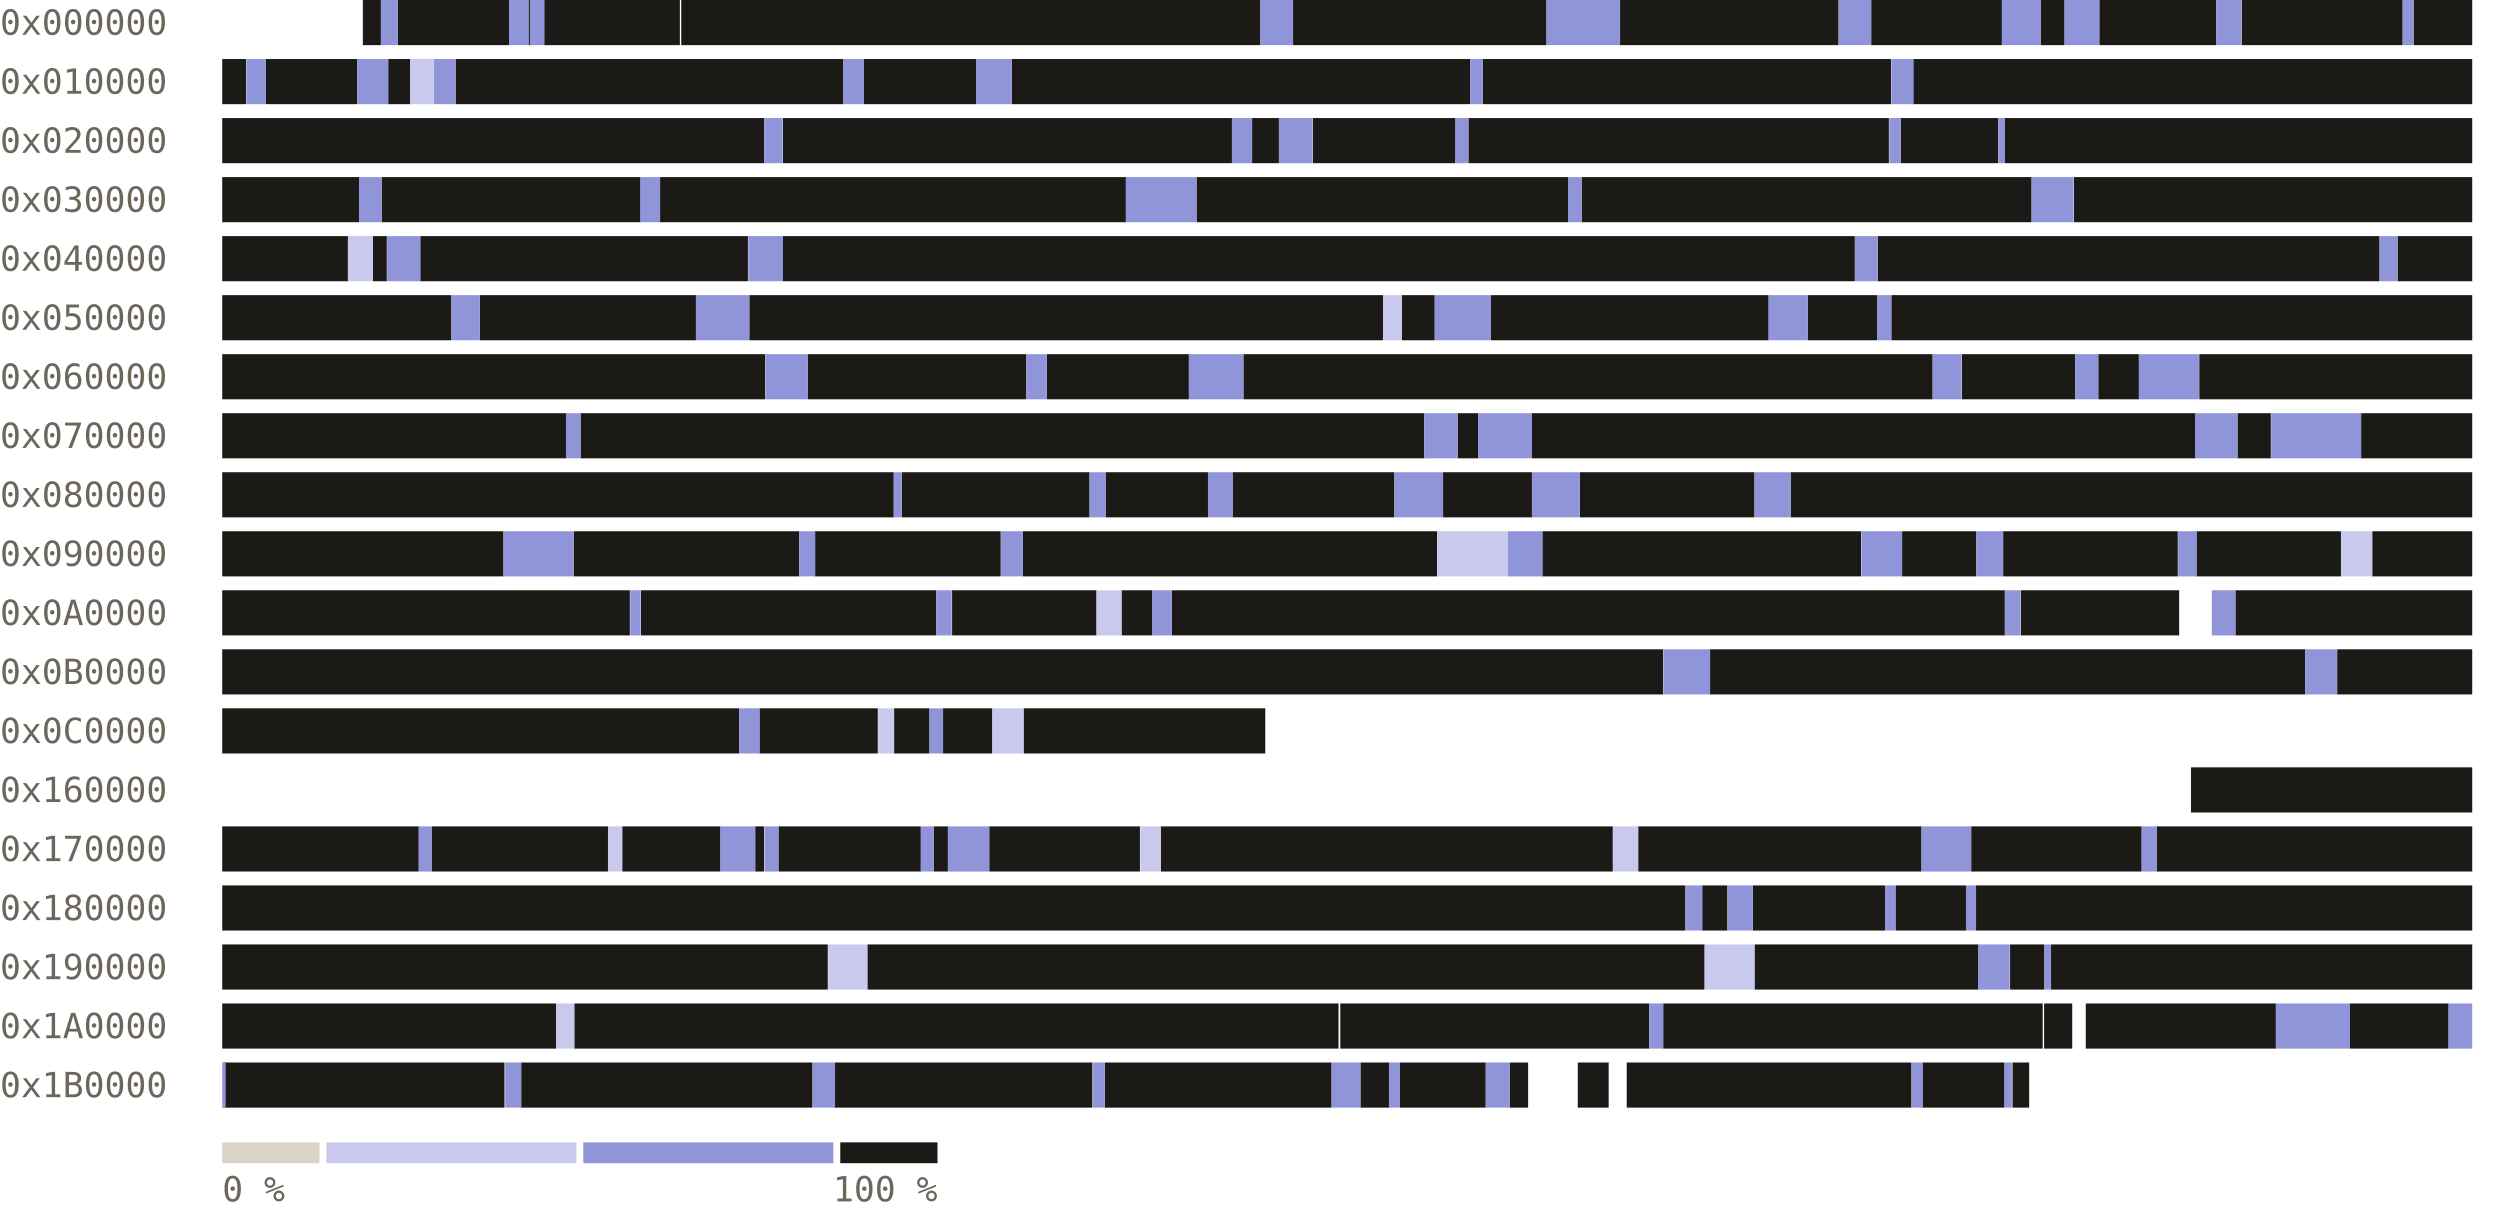
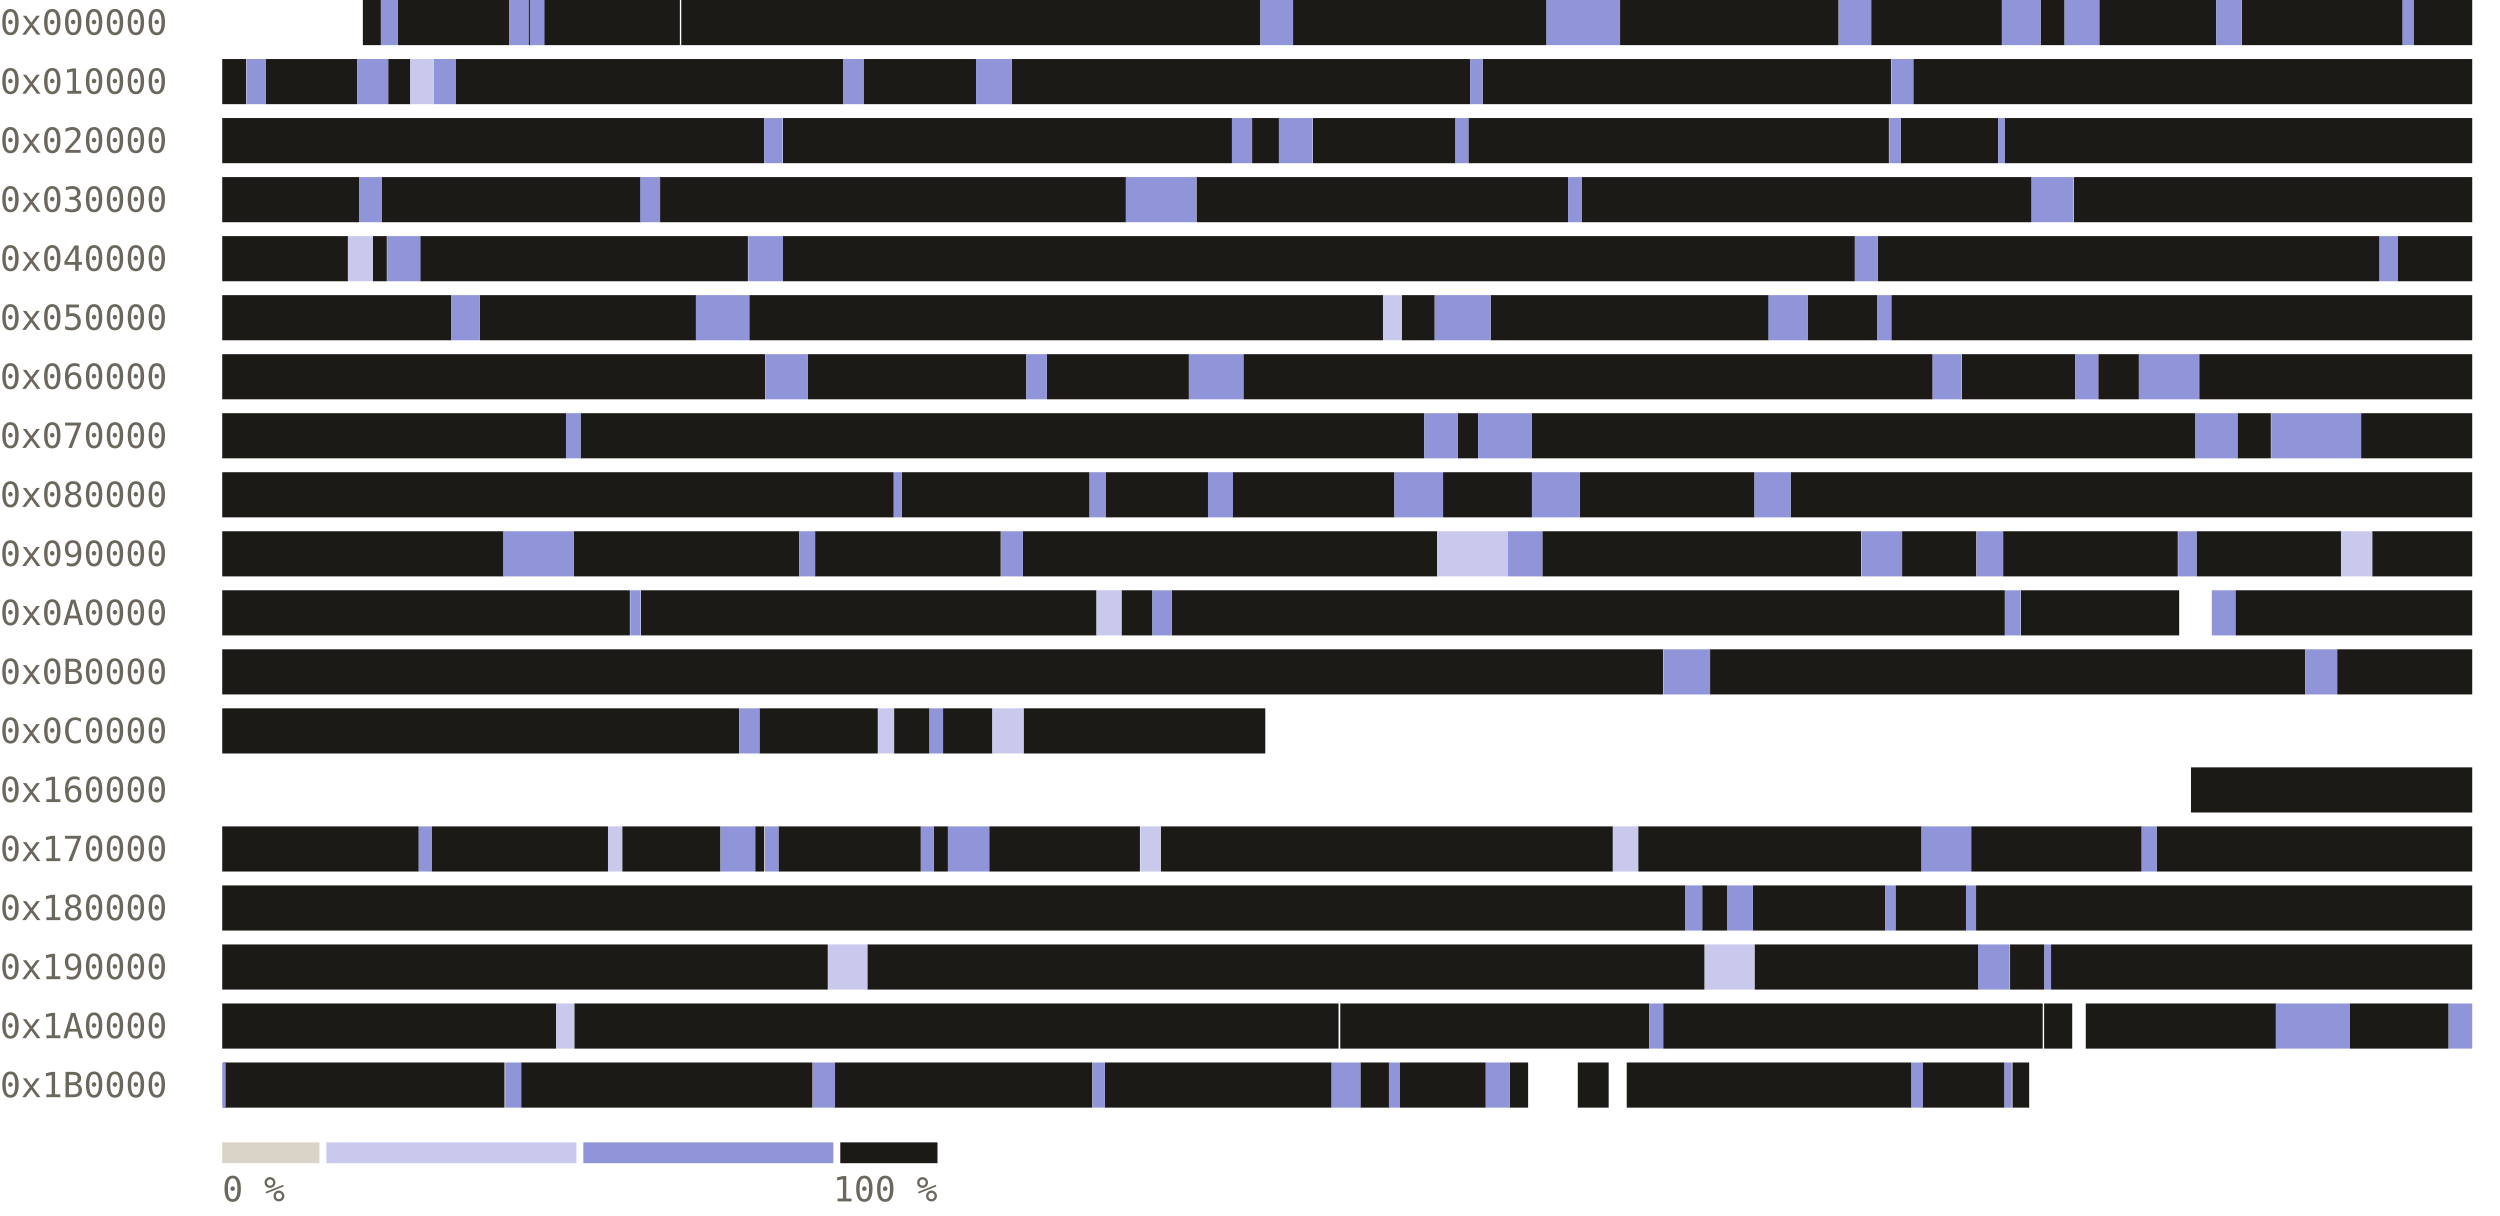
<svg xmlns="http://www.w3.org/2000/svg" viewBox="0 0 720 350" width="720" height="350">
  <style>text{font:10px monospace;fill:#6b675c}.q0{fill:#d9d4c7}.q1{fill:#e3e2f2}.q2{fill:#d6d6ef}.q3{fill:#c8c9ec}.q4{fill:#babce8}.q5{fill:#acafe4}.q6{fill:#9ea2df}.q7{fill:#9094d8}.q8{fill:#8186cf}.q9{fill:#7277c4}.q10{fill:#1b1a17}@media (prefers-color-scheme:dark){text{fill:#a8a293}.q0{fill:#4a463d}.q1{fill:#35375a}.q2{fill:#3c3f66}.q3{fill:#444772}.q4{fill:#4d517f}.q5{fill:#575b8c}.q6{fill:#62669a}.q7{fill:#6e72a8}.q8{fill:#7b7fb6}.q9{fill:#888cc4}.q10{fill:#d6d0bd}}</style>
  <text x="0" y="10">0x000000</text>
  <text x="0" y="27">0x010000</text>
  <text x="0" y="44">0x020000</text>
  <text x="0" y="61">0x030000</text>
  <text x="0" y="78">0x040000</text>
  <text x="0" y="95">0x050000</text>
  <text x="0" y="112">0x060000</text>
  <text x="0" y="129">0x070000</text>
  <text x="0" y="146">0x080000</text>
  <text x="0" y="163">0x090000</text>
  <text x="0" y="180">0x0A0000</text>
  <text x="0" y="197">0x0B0000</text>
  <text x="0" y="214">0x0C0000</text>
  <text x="0" y="231">0x160000</text>
  <text x="0" y="248">0x170000</text>
  <text x="0" y="265">0x180000</text>
  <text x="0" y="282">0x190000</text>
  <text x="0" y="299">0x1A0000</text>
  <text x="0" y="316">0x1B0000</text>
-   <path class="q10" d="M104.5 0h5.2v13h-5.2zM114.6 0h32v13h-32zM152.2 0h1v13h-1zM156.7 0h39.1v13h-39.1zM196.2 0h166.8v13h-166.8zM372.4 0h73v13h-73zM466.5 0h63v13h-63zM538.9 0h37.7v13h-37.7zM587.7 0h6.9v13h-6.9zM604.6 0h33.7v13h-33.7zM645.6 0h46.4v13h-46.4zM695.1 0h16.9v13h-16.9zM64 17h6.9v13h-6.9zM76.5 17h26.4v13h-26.4zM111.8 17h6.4v13h-6.4zM131.2 17h111.7v13h-111.7zM248.7 17h32.4v13h-32.4zM291.4 17h132v13h-132zM427 17h117.6v13h-117.6zM551 17h161v13h-161zM64 34h156.1v13h-156.1zM225.5 34h129.3v13h-129.3zM360.6 34h7.8v13h-7.8zM378.1 34h41.1v13h-41.1zM422.9 34h121.1v13h-121.1zM547.4 34h28.1v13h-28.1zM577.3 34h134.7v13h-134.7zM64 51h39.4v13h-39.4zM109.9 51h74.6v13h-74.6zM190.1 51h134.2v13h-134.2zM344.6 51h107v13h-107zM455.5 51h129.6v13h-129.6zM597.3 51h114.7v13h-114.7zM64 68h36.2v13h-36.2zM107.4 68h4v13h-4zM121 68h94.4v13h-94.4zM225.5 68h308.7v13h-308.7zM540.8 68h144.5v13h-144.5zM690.5 68h21.5v13h-21.5zM64 85h66v13h-66zM138.2 85h62.3v13h-62.3zM215.8 85h182.5v13h-182.5zM403.7 85h9.5v13h-9.5zM429.3 85h80.1v13h-80.1zM520.6 85h20.1v13h-20.1zM544.7 85h167.3v13h-167.3zM64 102h156.4v13h-156.4zM232.6 102h63v13h-63zM301.5 102h40.9v13h-40.9zM358.1 102h198.5v13h-198.5zM565 102h32.7v13h-32.7zM604.3 102h11.7v13h-11.7zM633.4 102h78.6v13h-78.6zM64 119h99v13h-99zM167.2 119h243v13h-243zM419.8 119h5.9v13h-5.9zM441.2 119h191.1v13h-191.1zM644.4 119h9.6v13h-9.6zM680 119h32v13h-32zM64 136h193.4v13h-193.4zM259.7 136h54.1v13h-54.1zM318.4 136h29.5v13h-29.5zM355 136h46.6v13h-46.6zM415.6 136h25.6v13h-25.6zM455 136h50.3v13h-50.3zM515.7 136h196.3v13h-196.3zM64 153h81v13h-81zM165.2 153h65v13h-65zM234.7 153h53.5v13h-53.5zM294.6 153h119.3v13h-119.3zM444.2 153h91.8v13h-91.8zM547.8 153h21.4v13h-21.4zM576.9 153h50.3v13h-50.3zM632.6 153h41.6v13h-41.6zM683.2 153h28.8v13h-28.8zM64 170h117.4v13h-117.4zM184.6 170h85v13h-85zM274.2 170h41.6v13h-41.6zM323 170h8.9v13h-8.9zM337.5 170h239.9v13h-239.9zM582 170h45.6v13h-45.6zM643.8 170h68.2v13h-68.2zM64 187h415v13h-415zM492.5 187h171.4v13h-171.4zM673.1 187h38.9v13h-38.9zM64 204h148.9v13h-148.9zM218.7 204h34.1v13h-34.1zM257.5 204h10.2v13h-10.2zM271.6 204h14.2v13h-14.2zM294.8 204h69.6v13h-69.6zM631 221h81v13h-81zM64 238h56.6v13h-56.6zM124.3 238h50.8v13h-50.8zM179.2 238h28.3v13h-28.3zM217.5 238h2.6v13h-2.6zM224.2 238h41v13h-41zM268.9 238h4.1v13h-4.1zM284.9 238h43.4v13h-43.4zM334.3 238h130.2v13h-130.2zM471.8 238h81.6v13h-81.6zM567.7 238h49.1v13h-49.1zM621.1 238h90.9v13h-90.9zM64 255h421.4v13h-421.4zM490.2 255h7.3v13h-7.3zM504.8 255h38.1v13h-38.1zM545.9 255h20.3v13h-20.3zM569.1 255h142.9v13h-142.9zM64 272h174.4v13h-174.4zM249.8 272h241.1v13h-241.1zM505.3 272h64.5v13h-64.5zM578.9 272h9.9v13h-9.9zM590.7 272h121.3v13h-121.3zM64 289h96.2v13h-96.2zM165.4 289h220.1v13h-220.1zM386 289h89v13h-89zM479 289h109.3v13h-109.3zM588.7 289h8.1v13h-8.1zM600.7 289h54.8v13h-54.8zM676.8 289h28.4v13h-28.4zM64.3 306h81v13h-81zM150.1 306h83.9v13h-83.9zM240.4 306h74.2v13h-74.2zM318.2 306h65.3v13h-65.3zM391.8 306h8.3v13h-8.3zM403.2 306h24.7v13h-24.7zM434.8 306h5.3v13h-5.3zM454.4 306h8.9v13h-8.9zM468.5 306h82v13h-82zM553.7 306h23.6v13h-23.6zM579.6 306h4.8v13h-4.8z" />
-   <path class="q7" d="M109.7 0h4.9v13h-4.9zM146.6 0h5.6v13h-5.6zM152.6 0h4.2v13h-4.2zM363 0h9.4v13h-9.4zM445.4 0h21.2v13h-21.2zM529.6 0h9.3v13h-9.3zM576.5 0h11.2v13h-11.2zM594.6 0h10v13h-10zM638.3 0h7.2v13h-7.2zM691.9 0h3.1v13h-3.1zM71 17h5.5v13h-5.5zM102.9 17h8.9v13h-8.9zM124.9 17h6.2v13h-6.2zM242.9 17h5.8v13h-5.8zM281.1 17h10.3v13h-10.3zM423.4 17h3.6v13h-3.6zM544.7 17h6.4v13h-6.4zM220.1 34h5.3v13h-5.3zM354.8 34h5.8v13h-5.8zM368.3 34h9.7v13h-9.7zM419.1 34h3.8v13h-3.8zM544.1 34h3.3v13h-3.3zM575.5 34h1.9v13h-1.9zM103.4 51h6.5v13h-6.5zM184.4 51h5.7v13h-5.7zM324.2 51h20.3v13h-20.3zM451.6 51h3.9v13h-3.9zM585.1 51h12.1v13h-12.1zM111.5 68h9.6v13h-9.6zM215.5 68h10v13h-10zM534.2 68h6.6v13h-6.6zM685.4 68h5.1v13h-5.1zM130 85h8.2v13h-8.2zM200.4 85h15.4v13h-15.4zM413.2 85h16.1v13h-16.1zM509.3 85h11.3v13h-11.3zM540.7 85h4v13h-4zM220.5 102h12.1v13h-12.1zM295.6 102h5.9v13h-5.9zM342.4 102h15.7v13h-15.7zM556.6 102h8.3v13h-8.3zM597.7 102h6.6v13h-6.6zM616 102h17.3v13h-17.3zM163 119h4.2v13h-4.2zM410.2 119h9.6v13h-9.6zM425.7 119h15.5v13h-15.5zM632.2 119h12.2v13h-12.2zM654.1 119h25.9v13h-25.9zM257.4 136h2.3v13h-2.3zM313.8 136h4.6v13h-4.6zM347.9 136h7.2v13h-7.2zM401.6 136h14v13h-14zM441.2 136h13.8v13h-13.8zM505.3 136h10.4v13h-10.4zM145 153h20.1v13h-20.1zM230.2 153h4.6v13h-4.6zM288.3 153h6.3v13h-6.3zM434.3 153h9.9v13h-9.9zM536.1 153h11.7v13h-11.7zM569.3 153h7.6v13h-7.6zM627.3 153h5.3v13h-5.3zM181.5 170h3v13h-3zM269.6 170h4.5v13h-4.5zM331.9 170h5.6v13h-5.6zM577.4 170h4.5v13h-4.5zM637 170h6.8v13h-6.8zM479.1 187h13.4v13h-13.4zM663.9 187h9.2v13h-9.2zM212.9 204h5.9v13h-5.9zM267.7 204h3.9v13h-3.9zM120.6 238h3.7v13h-3.7zM207.5 238h10v13h-10zM220.3 238h3.9v13h-3.9zM265.2 238h3.7v13h-3.7zM273 238h11.9v13h-11.9zM553.4 238h14.3v13h-14.3zM616.8 238h4.3v13h-4.3zM485.5 255h4.8v13h-4.8zM497.6 255h7.2v13h-7.2zM542.9 255h3v13h-3zM566.2 255h2.9v13h-2.9zM569.7 272h9.1v13h-9.1zM588.8 272h1.9v13h-1.9zM475 289h4v13h-4zM655.4 289h21.4v13h-21.4zM705.2 289h6.8v13h-6.8zM64 306h1v13h-1zM145.5 306h4.6v13h-4.6zM234.1 306h6.4v13h-6.4zM314.7 306h3.5v13h-3.5zM383.5 306h8.3v13h-8.3zM400 306h3.2v13h-3.2zM427.9 306h6.9v13h-6.9zM550.6 306h3.2v13h-3.2zM577.3 306h2.1v13h-2.1z" />
+   <path class="q10" d="M104.5 0h5.2v13h-5.2zM114.6 0h32v13h-32zM152.2 0h1v13h-1zM156.7 0h39.1v13h-39.1zM196.2 0h166.8v13h-166.8zM372.4 0h73v13h-73zM466.5 0h63v13h-63zM538.9 0h37.7v13h-37.7zM587.7 0h6.9v13h-6.9zM604.6 0h33.7v13h-33.7zM645.6 0h46.4v13h-46.4zM695.1 0h16.9v13h-16.9zM64 17h6.9v13h-6.9zM76.5 17h26.4v13h-26.4zM111.8 17h6.4v13h-6.4zM131.2 17h111.7v13h-111.7zM248.7 17h32.4v13h-32.4zM291.4 17h132v13h-132zM427 17h117.6v13h-117.6zM551 17h161v13h-161zM64 34h156.1v13h-156.1zM225.5 34h129.3v13h-129.3zM360.6 34h7.8v13h-7.8zM378.1 34h41.1v13h-41.1zM422.9 34h121.1v13h-121.1zM547.4 34h28.1v13h-28.1zM577.3 34h134.7v13h-134.7zM64 51h39.4v13h-39.4zM109.9 51h74.6v13h-74.6zM190.1 51h134.2v13h-134.2zM344.6 51h107v13h-107zM455.5 51h129.6v13h-129.6zM597.3 51h114.7v13h-114.7zM64 68h36.2v13h-36.2zM107.4 68h4v13h-4zM121 68h94.4v13h-94.4zM225.5 68h308.7v13h-308.7zM540.8 68h144.5v13h-144.5zM690.5 68h21.5v13h-21.5zM64 85h66v13h-66zM138.2 85h62.3v13h-62.3zM215.8 85h182.5v13h-182.5zM403.7 85h9.5v13h-9.5zM429.3 85h80.1v13h-80.1zM520.6 85h20.1v13h-20.1zM544.7 85h167.3v13h-167.3zM64 102h156.4v13h-156.4zM232.6 102h63v13h-63zM301.5 102h40.9v13h-40.9zM358.1 102h198.5v13h-198.5zM565 102h32.7v13h-32.7zM604.3 102h11.7v13h-11.7zM633.4 102h78.6v13h-78.6zM64 119h99v13h-99zM167.2 119h243v13h-243zM419.8 119h5.9v13h-5.9zM441.2 119h191.1v13h-191.1zM644.4 119h9.6v13h-9.6zM680 119h32v13h-32zM64 136h193.4v13h-193.4zM259.7 136h54.1v13h-54.1zM318.4 136h29.5v13h-29.5zM355 136h46.6v13h-46.6zM415.6 136h25.6v13h-25.6zM455 136h50.3v13h-50.3zM515.7 136h196.3v13h-196.3zM64 153h81v13h-81zM165.2 153h65v13h-65zM234.7 153h53.5v13h-53.5zM294.6 153h119.3v13h-119.3zM444.2 153h91.8v13h-91.8zM547.8 153h21.4v13h-21.4zM576.9 153h50.3v13h-50.3zM632.6 153h41.6v13h-41.6zM683.2 153h28.8v13h-28.8zM64 170h117.4v13h-117.4zM184.6 170h131.2v13h-131.2zM323 170h8.9v13h-8.9zM337.5 170h239.9v13h-239.9zM582 170h45.6v13h-45.6zM643.8 170h68.2v13h-68.2zM64 187h415v13h-415zM492.5 187h171.4v13h-171.4zM673.1 187h38.9v13h-38.9zM64 204h148.9v13h-148.9zM218.7 204h34.1v13h-34.1zM257.5 204h10.2v13h-10.2zM271.6 204h14.2v13h-14.2zM294.8 204h69.6v13h-69.6zM631 221h81v13h-81zM64 238h56.6v13h-56.6zM124.3 238h50.8v13h-50.8zM179.2 238h28.3v13h-28.3zM217.5 238h2.6v13h-2.6zM224.2 238h41v13h-41zM268.9 238h4.1v13h-4.1zM284.9 238h43.4v13h-43.4zM334.3 238h130.2v13h-130.2zM471.8 238h81.6v13h-81.6zM567.7 238h49.1v13h-49.1zM621.1 238h90.9v13h-90.9zM64 255h421.4v13h-421.4zM490.2 255h7.3v13h-7.3zM504.8 255h38.1v13h-38.1zM545.9 255h20.3v13h-20.3zM569.1 255h142.9v13h-142.9zM64 272h174.4v13h-174.4zM249.8 272h241.1v13h-241.1zM505.3 272h64.5v13h-64.5zM578.9 272h9.9v13h-9.9zM590.7 272h121.3v13h-121.3zM64 289h96.2v13h-96.2zM165.4 289h220.1v13h-220.1zM386 289h89v13h-89zM479 289h109.3v13h-109.3zM588.7 289h8.1v13h-8.1zM600.7 289h54.8v13h-54.8zM676.8 289h28.4v13h-28.4zM64.3 306h81v13h-81zM150.1 306h83.9v13h-83.9zM240.4 306h74.2v13h-74.2zM318.2 306h65.3v13h-65.3zM391.8 306h8.3v13h-8.3zM403.2 306h24.7v13h-24.7zM434.8 306h5.3v13h-5.3zM454.4 306h8.9v13h-8.9zM468.5 306h82v13h-82zM553.7 306h23.6v13h-23.6zM579.6 306h4.8v13h-4.8z" />
+   <path class="q7" d="M109.7 0h4.9v13h-4.9zM146.6 0h5.6v13h-5.6zM152.6 0h4.2v13h-4.2zM363 0h9.4v13h-9.4zM445.4 0h21.2v13h-21.2zM529.6 0h9.3v13h-9.3zM576.5 0h11.2v13h-11.2zM594.6 0h10v13h-10zM638.3 0h7.2v13h-7.2zM691.9 0h3.1v13h-3.1zM71 17h5.5v13h-5.5zM102.9 17h8.9v13h-8.9zM124.9 17h6.2v13h-6.2zM242.9 17h5.8v13h-5.8zM281.1 17h10.3v13h-10.3zM423.4 17h3.6v13h-3.6zM544.7 17h6.4v13h-6.4zM220.1 34h5.3v13h-5.3zM354.8 34h5.8v13h-5.8zM368.3 34h9.7v13h-9.7zM419.1 34h3.8v13h-3.8zM544.1 34h3.3v13h-3.3zM575.5 34h1.9v13h-1.9zM103.4 51h6.5v13h-6.5zM184.4 51h5.7v13h-5.7zM324.2 51h20.3v13h-20.3zM451.6 51h3.9v13h-3.9zM585.1 51h12.1v13h-12.1zM111.5 68h9.6v13h-9.6zM215.5 68h10v13h-10zM534.2 68h6.6v13h-6.6zM685.4 68h5.1v13h-5.1zM130 85h8.2v13h-8.2zM200.4 85h15.4v13h-15.4zM413.2 85h16.1v13h-16.1zM509.3 85h11.3v13h-11.3zM540.7 85h4v13h-4zM220.5 102h12.1v13h-12.1zM295.6 102h5.9v13h-5.9zM342.4 102h15.7v13h-15.7zM556.6 102h8.3v13h-8.3zM597.7 102h6.6v13h-6.6zM616 102h17.3v13h-17.3zM163 119h4.2v13h-4.2zM410.2 119h9.6v13h-9.6zM425.7 119h15.5v13h-15.5zM632.2 119h12.2v13h-12.2zM654.1 119h25.9v13h-25.9zM257.4 136h2.3v13h-2.3zM313.8 136h4.6v13h-4.6zM347.9 136h7.2v13h-7.2zM401.6 136h14v13h-14zM441.2 136h13.8v13h-13.8zM505.3 136h10.4v13h-10.4zM145 153h20.1v13h-20.1zM230.2 153h4.6v13h-4.6zM288.3 153h6.3v13h-6.3zM434.3 153h9.9v13h-9.9zM536.1 153h11.7v13h-11.7zM569.3 153h7.6v13h-7.6zM627.3 153h5.3v13h-5.3zM181.5 170h3v13h-3zM331.9 170h5.6v13h-5.6zM577.4 170h4.5v13h-4.5zM637 170h6.8v13h-6.8zM479.1 187h13.4v13h-13.4zM663.9 187h9.2v13h-9.2zM212.9 204h5.9v13h-5.9zM267.7 204h3.9v13h-3.9zM120.6 238h3.7v13h-3.7zM207.5 238h10v13h-10zM220.3 238h3.9v13h-3.9zM265.2 238h3.7v13h-3.7zM273 238h11.9v13h-11.9zM553.4 238h14.3v13h-14.3zM616.8 238h4.3v13h-4.3zM485.5 255h4.8v13h-4.8zM497.6 255h7.2v13h-7.2zM542.9 255h3v13h-3zM566.2 255h2.9v13h-2.9zM569.7 272h9.1v13h-9.1zM588.8 272h1.9v13h-1.9zM475 289h4v13h-4zM655.4 289h21.4v13h-21.4zM705.2 289h6.8v13h-6.8zM64 306h1v13h-1zM145.5 306h4.6v13h-4.6zM234.1 306h6.4v13h-6.4zM314.7 306h3.5v13h-3.5zM383.5 306h8.3v13h-8.3zM400 306h3.2v13h-3.2zM427.9 306h6.9v13h-6.9zM550.6 306h3.2v13h-3.2zM577.3 306h2.1v13h-2.1z" />
  <path class="q3" d="M118.1 17h6.8v13h-6.8zM100.2 68h7.2v13h-7.2zM398.3 85h5.4v13h-5.4zM413.9 153h20.4v13h-20.4zM674.2 153h9v13h-9zM315.8 170h7.2v13h-7.2zM252.9 204h4.6v13h-4.6zM285.8 204h9v13h-9zM175.1 238h4.1v13h-4.1zM328.4 238h5.8v13h-5.8zM464.5 238h7.3v13h-7.3zM238.5 272h11.3v13h-11.3zM491 272h14.3v13h-14.3zM160.2 289h5.2v13h-5.2z" />
  <rect class="q0" x="64" y="329" width="28" height="6" />
  <rect class="q3" x="94" y="329" width="72" height="6" />
  <rect class="q7" x="168" y="329" width="72" height="6" />
  <rect class="q10" x="242" y="329" width="28" height="6" />
  <text x="64" y="346">0 %</text>
  <text x="270" y="346" text-anchor="end">100 %</text>
</svg>
